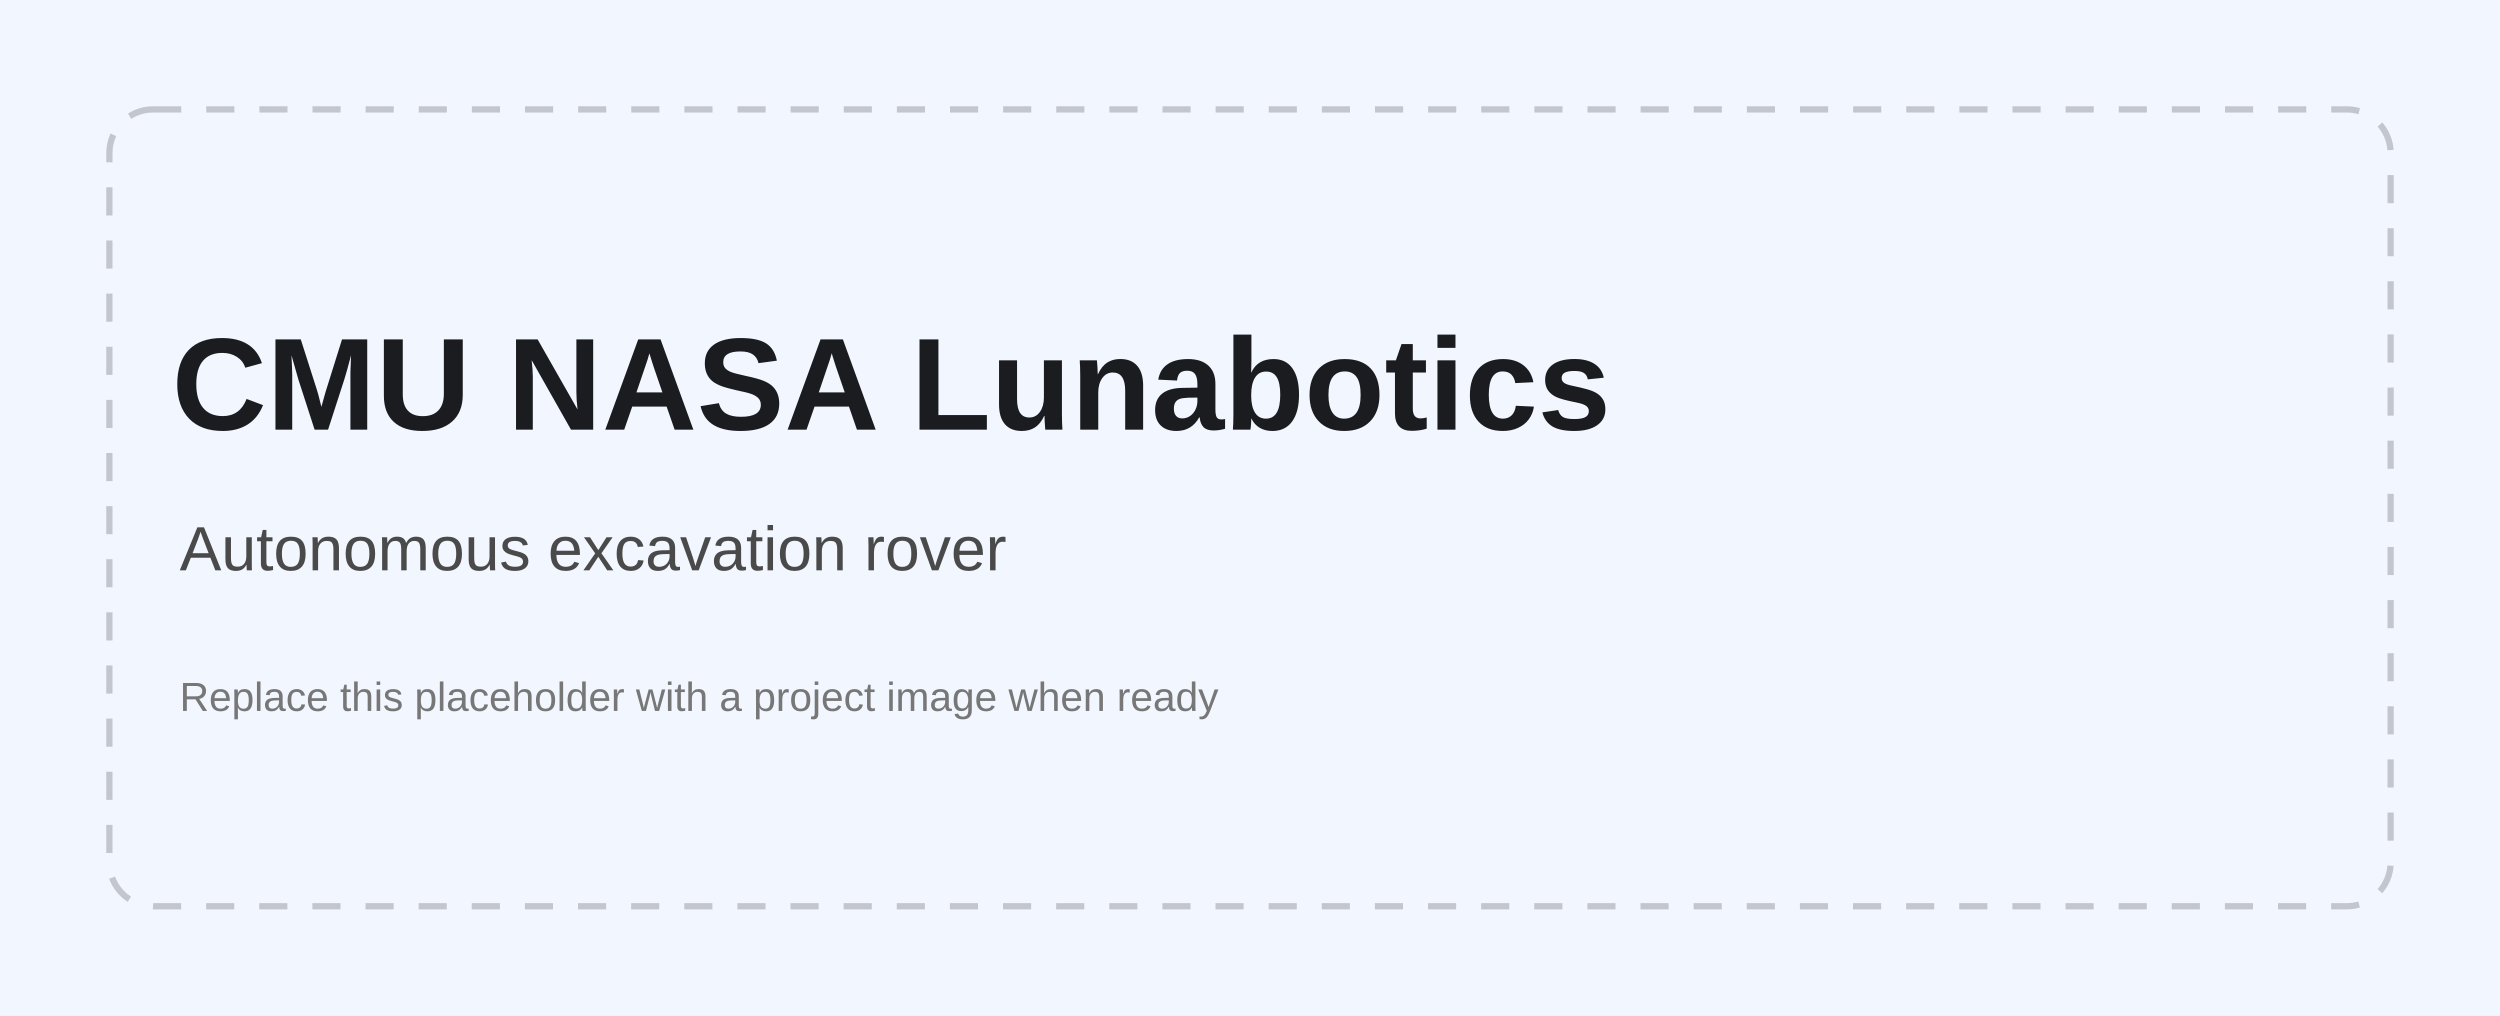
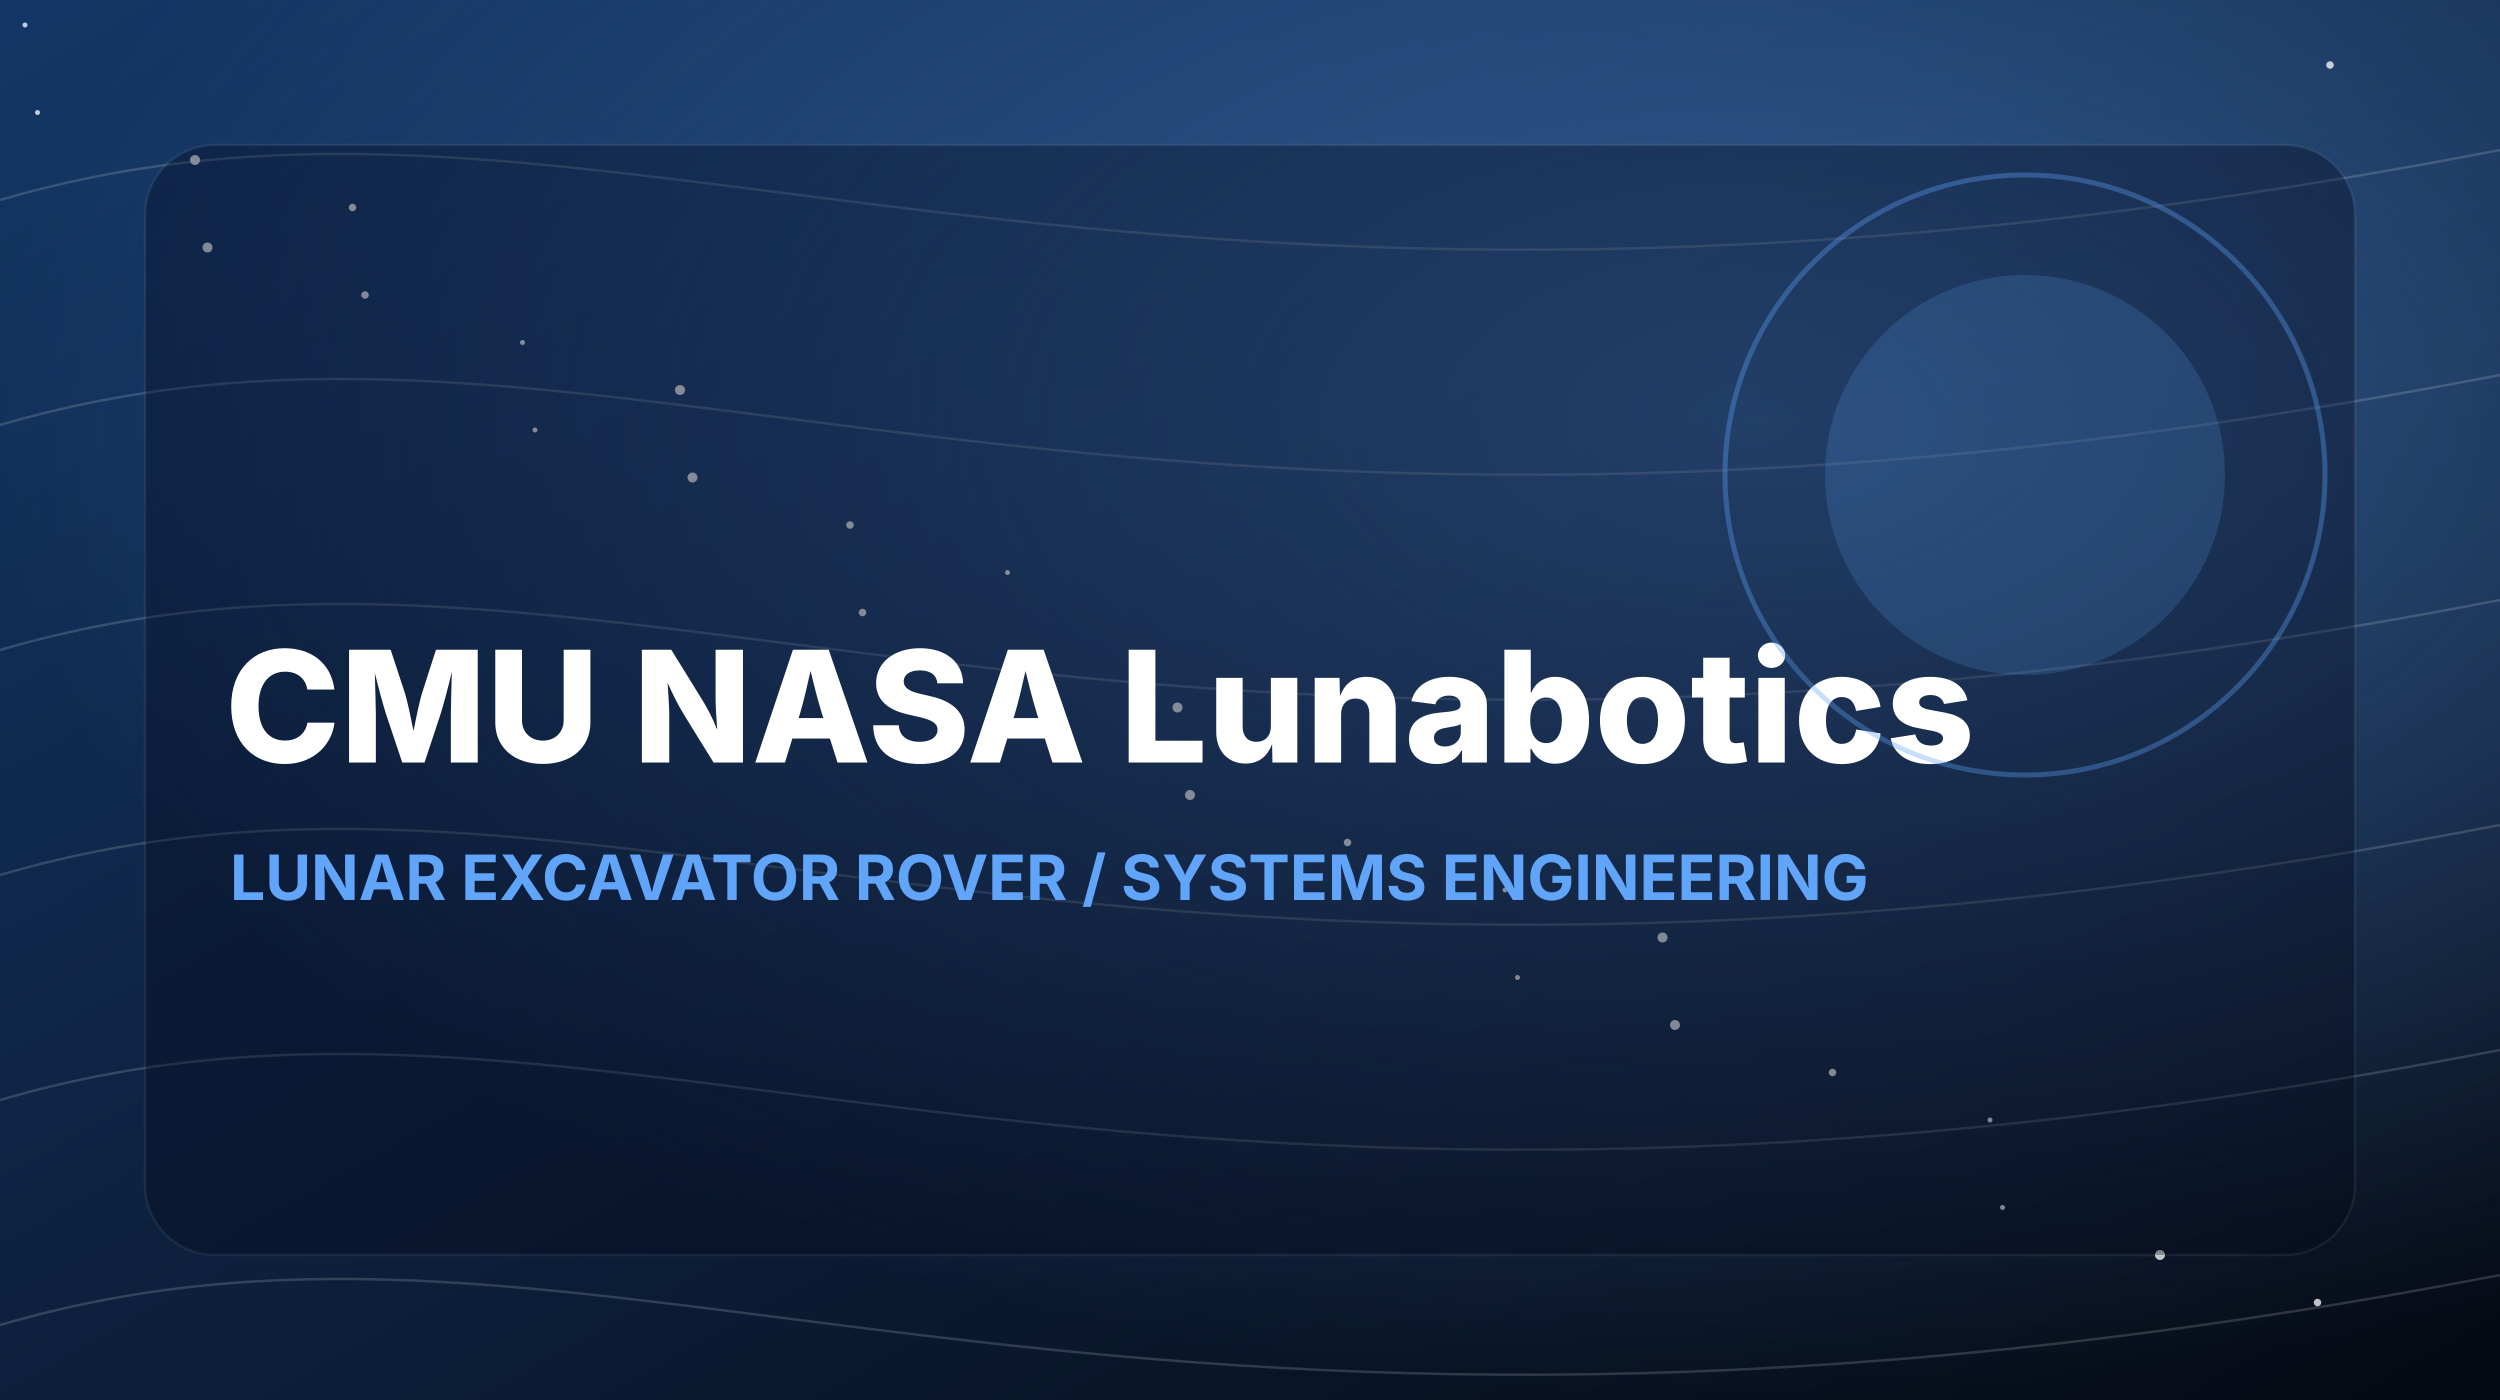
- <svg xmlns="http://www.w3.org/2000/svg" width="1600" height="650" viewBox="0 0 1600 650">
-   <rect width="1600" height="650" fill="#f2f6ff" />
-   <rect x="70" y="70" width="1460" height="510" rx="28" fill="none" stroke="#1a1c20" stroke-width="4" stroke-dasharray="18 16" opacity="0.22" />
-   <text x="110" y="275" font-family="Arial, Helvetica, sans-serif" font-size="84" font-weight="700" fill="#1a1c20">CMU NASA Lunabotics</text>
-   <text x="115" y="365" font-family="Arial, Helvetica, sans-serif" font-size="40" fill="#4a4a4a">Autonomous excavation rover</text>
-   <text x="115" y="455" font-family="Arial, Helvetica, sans-serif" font-size="26" fill="#777">Replace this placeholder with a project image when ready</text>
+ <svg xmlns="http://www.w3.org/2000/svg" viewBox="0 0 1000 560" role="img" aria-label="CMU NASA Lunabotics cover">
+   <defs>
+     <linearGradient id="g" x1="0" x2="1" y1="0" y2="1">
+       <stop offset="0" stop-color="#143767" />
+       <stop offset="1" stop-color="#050912" />
+     </linearGradient>
+     <radialGradient id="r" cx="70%" cy="30%" r="70%">
+       <stop offset="0" stop-color="#60a5fa" stop-opacity=".45" />
+       <stop offset="1" stop-color="#60a5fa" stop-opacity="0" />
+     </radialGradient>
+   </defs>
+   <rect width="1000" height="560" fill="url(#g)" />
+   <rect width="1000" height="560" fill="url(#r)" />
+   <g opacity=".16" stroke="#fff" fill="none">
+     <path d="M0 80 C 240 10, 430 170, 1000 60" />
+     <path d="M0 170 C 240 100, 430 260, 1000 150" />
+     <path d="M0 260 C 240 190, 430 350, 1000 240" />
+     <path d="M0 350 C 240 280, 430 440, 1000 330" />
+     <path d="M0 440 C 240 370, 430 530, 1000 420" />
+     <path d="M0 530 C 240 460, 430 620, 1000 510" />
+   </g>
+   <g fill="#fff" opacity=".75">
+     <circle cx="10" cy="10" r="1.0" />
+     <circle cx="141" cy="83" r="1.5" />
+     <circle cx="272" cy="156" r="2.0" />
+     <circle cx="403" cy="229" r="1.0" />
+     <circle cx="534" cy="302" r="1.5" />
+     <circle cx="665" cy="375" r="2.0" />
+     <circle cx="796" cy="448" r="1.0" />
+     <circle cx="927" cy="521" r="1.5" />
+     <circle cx="78" cy="64" r="2.0" />
+     <circle cx="209" cy="137" r="1.0" />
+     <circle cx="340" cy="210" r="1.5" />
+     <circle cx="471" cy="283" r="2.0" />
+     <circle cx="602" cy="356" r="1.0" />
+     <circle cx="733" cy="429" r="1.5" />
+     <circle cx="864" cy="502" r="2.0" />
+     <circle cx="15" cy="45" r="1.0" />
+     <circle cx="146" cy="118" r="1.5" />
+     <circle cx="277" cy="191" r="2.0" />
+     <circle cx="408" cy="264" r="1.0" />
+     <circle cx="539" cy="337" r="1.5" />
+     <circle cx="670" cy="410" r="2.0" />
+     <circle cx="801" cy="483" r="1.0" />
+     <circle cx="932" cy="26" r="1.5" />
+     <circle cx="83" cy="99" r="2.0" />
+     <circle cx="214" cy="172" r="1.0" />
+     <circle cx="345" cy="245" r="1.5" />
+     <circle cx="476" cy="318" r="2.0" />
+     <circle cx="607" cy="391" r="1.0" />
+   </g>
+   <rect x="58" y="58" width="884" height="444" rx="28" fill="#020617" opacity=".34" stroke="#ffffff" stroke-opacity=".18" />
+   <text x="90" y="305" fill="#fff" font-family="Inter, Arial, sans-serif" font-size="62" font-weight="800">CMU NASA Lunabotics</text>
+   <text x="92" y="360" fill="#60a5fa" font-family="Inter, Arial, sans-serif" font-size="25" font-weight="700">LUNAR EXCAVATOR ROVER / SYSTEMS ENGINEERING</text>
+   <circle cx="810" cy="190" r="80" fill="#60a5fa" opacity=".18" />
+   <circle cx="810" cy="190" r="120" fill="none" stroke="#60a5fa" stroke-opacity=".35" stroke-width="2" />
</svg>
